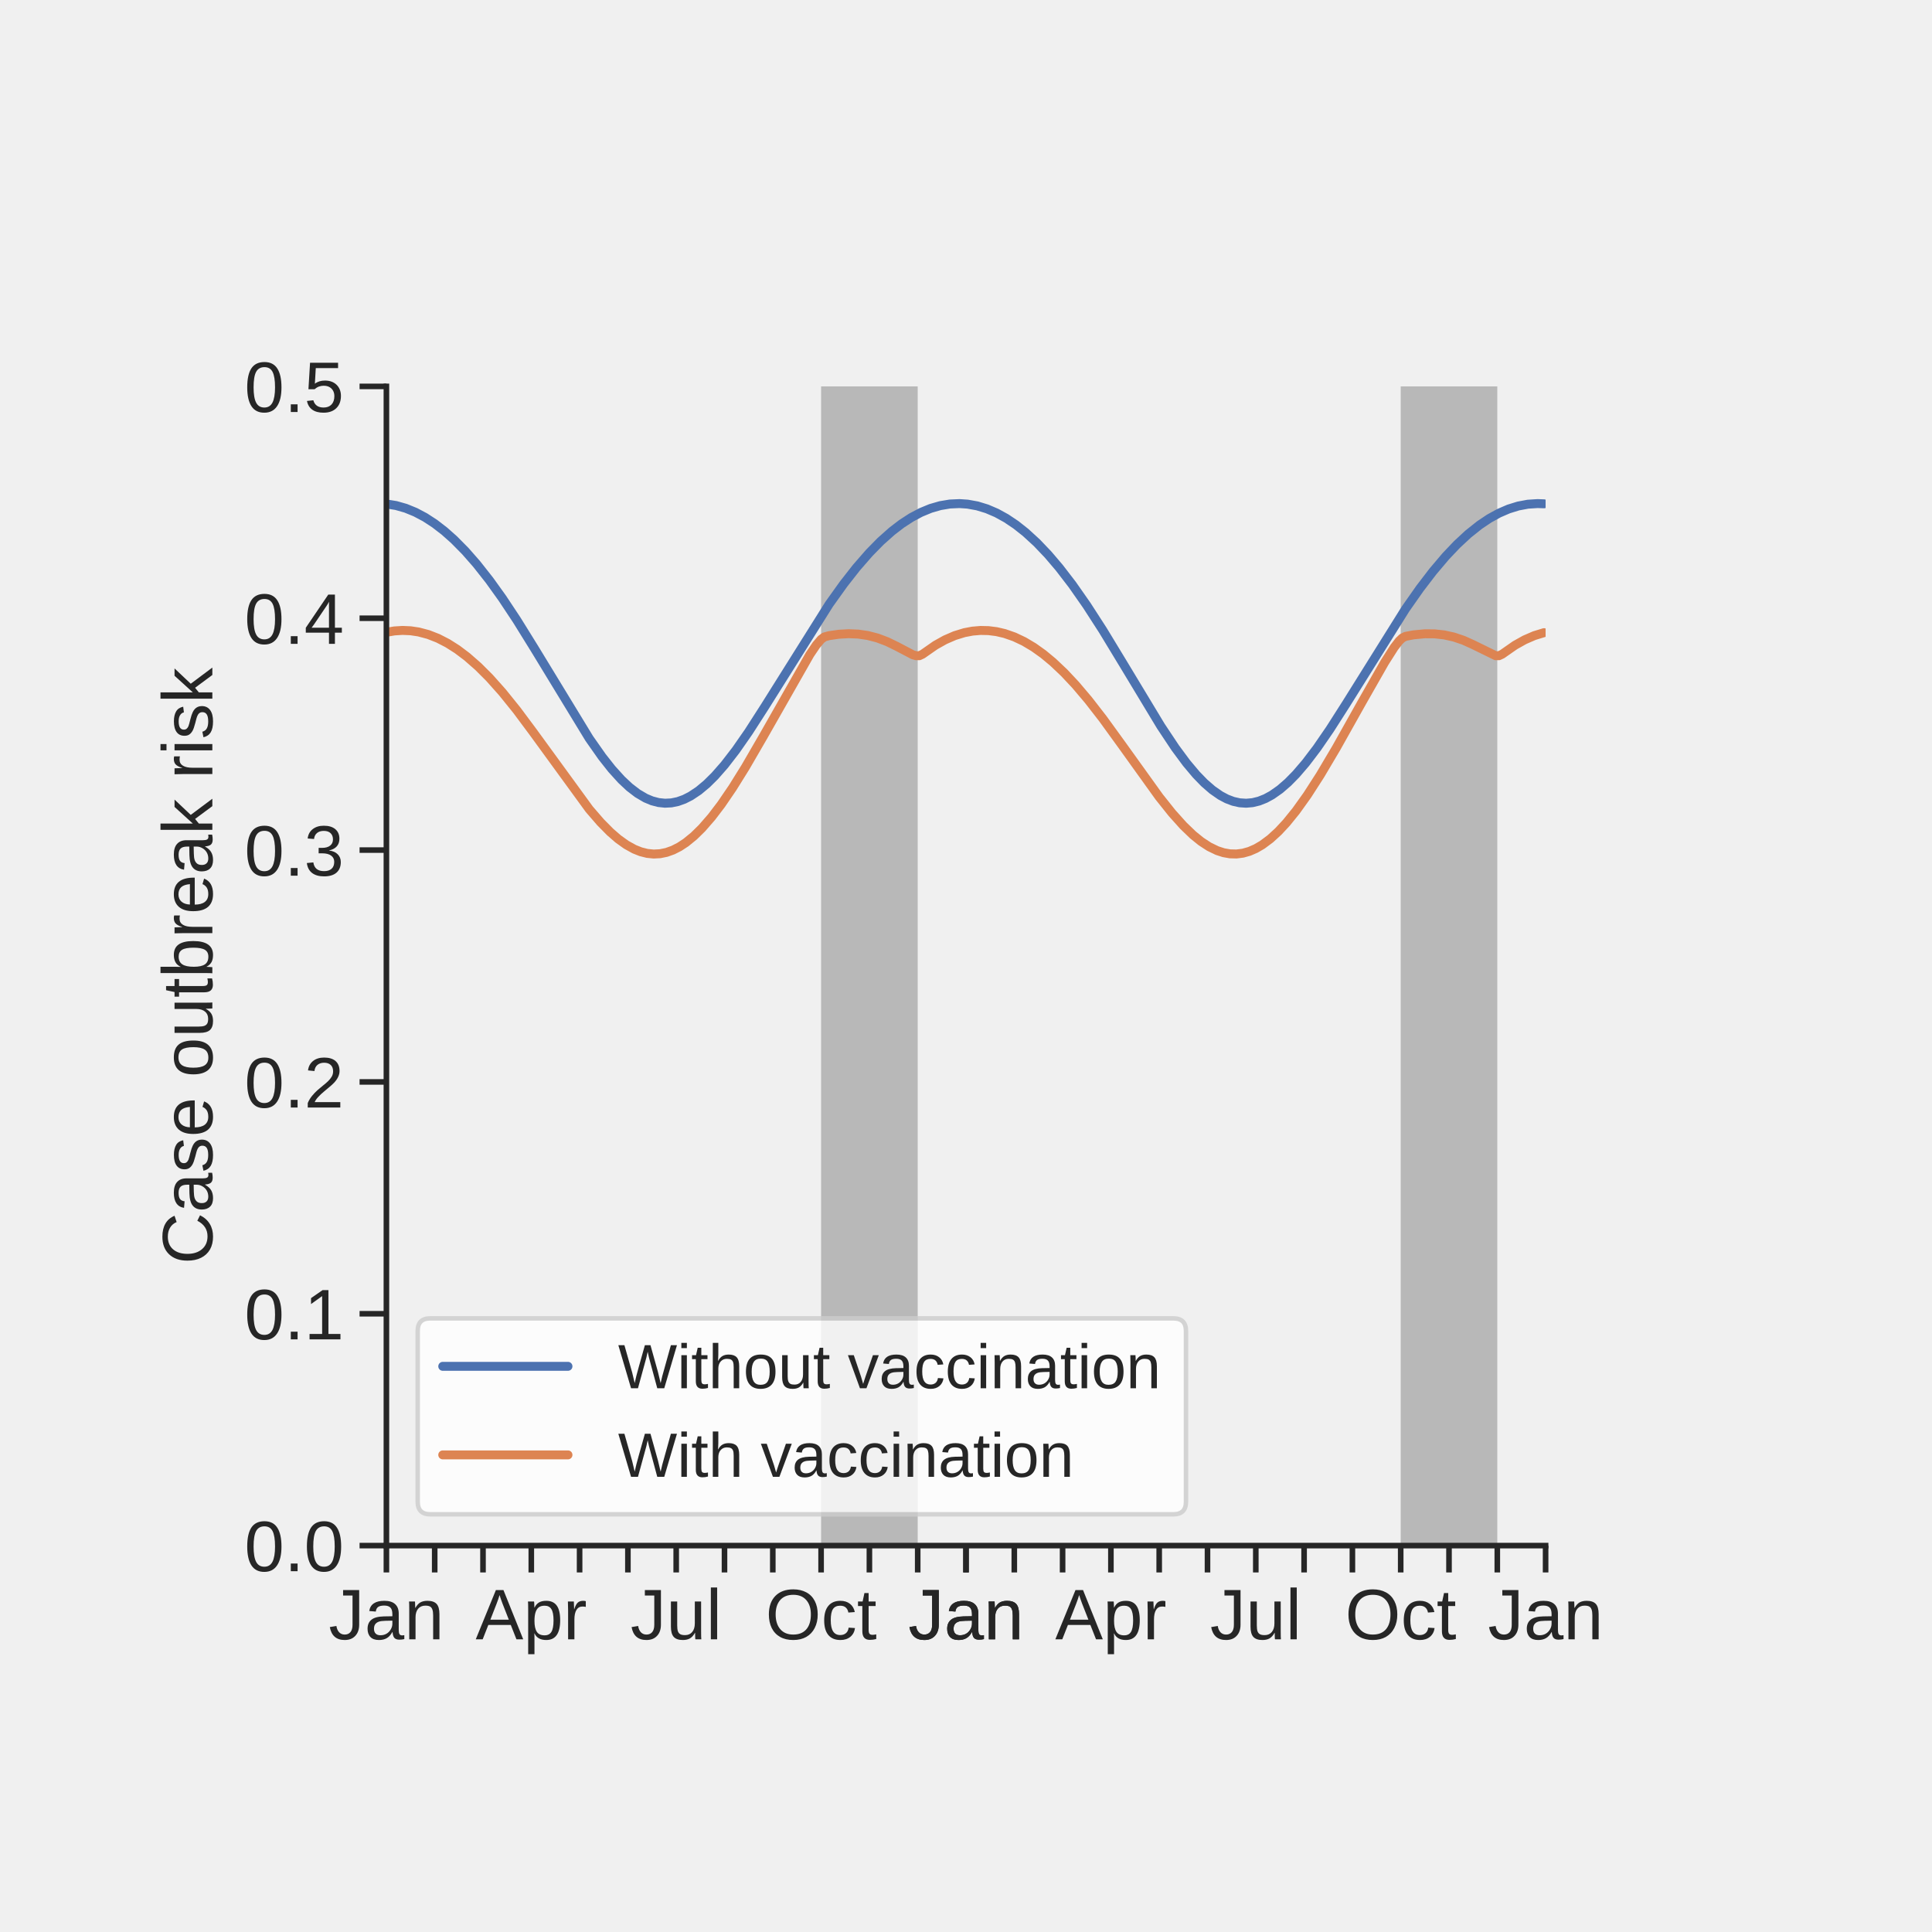
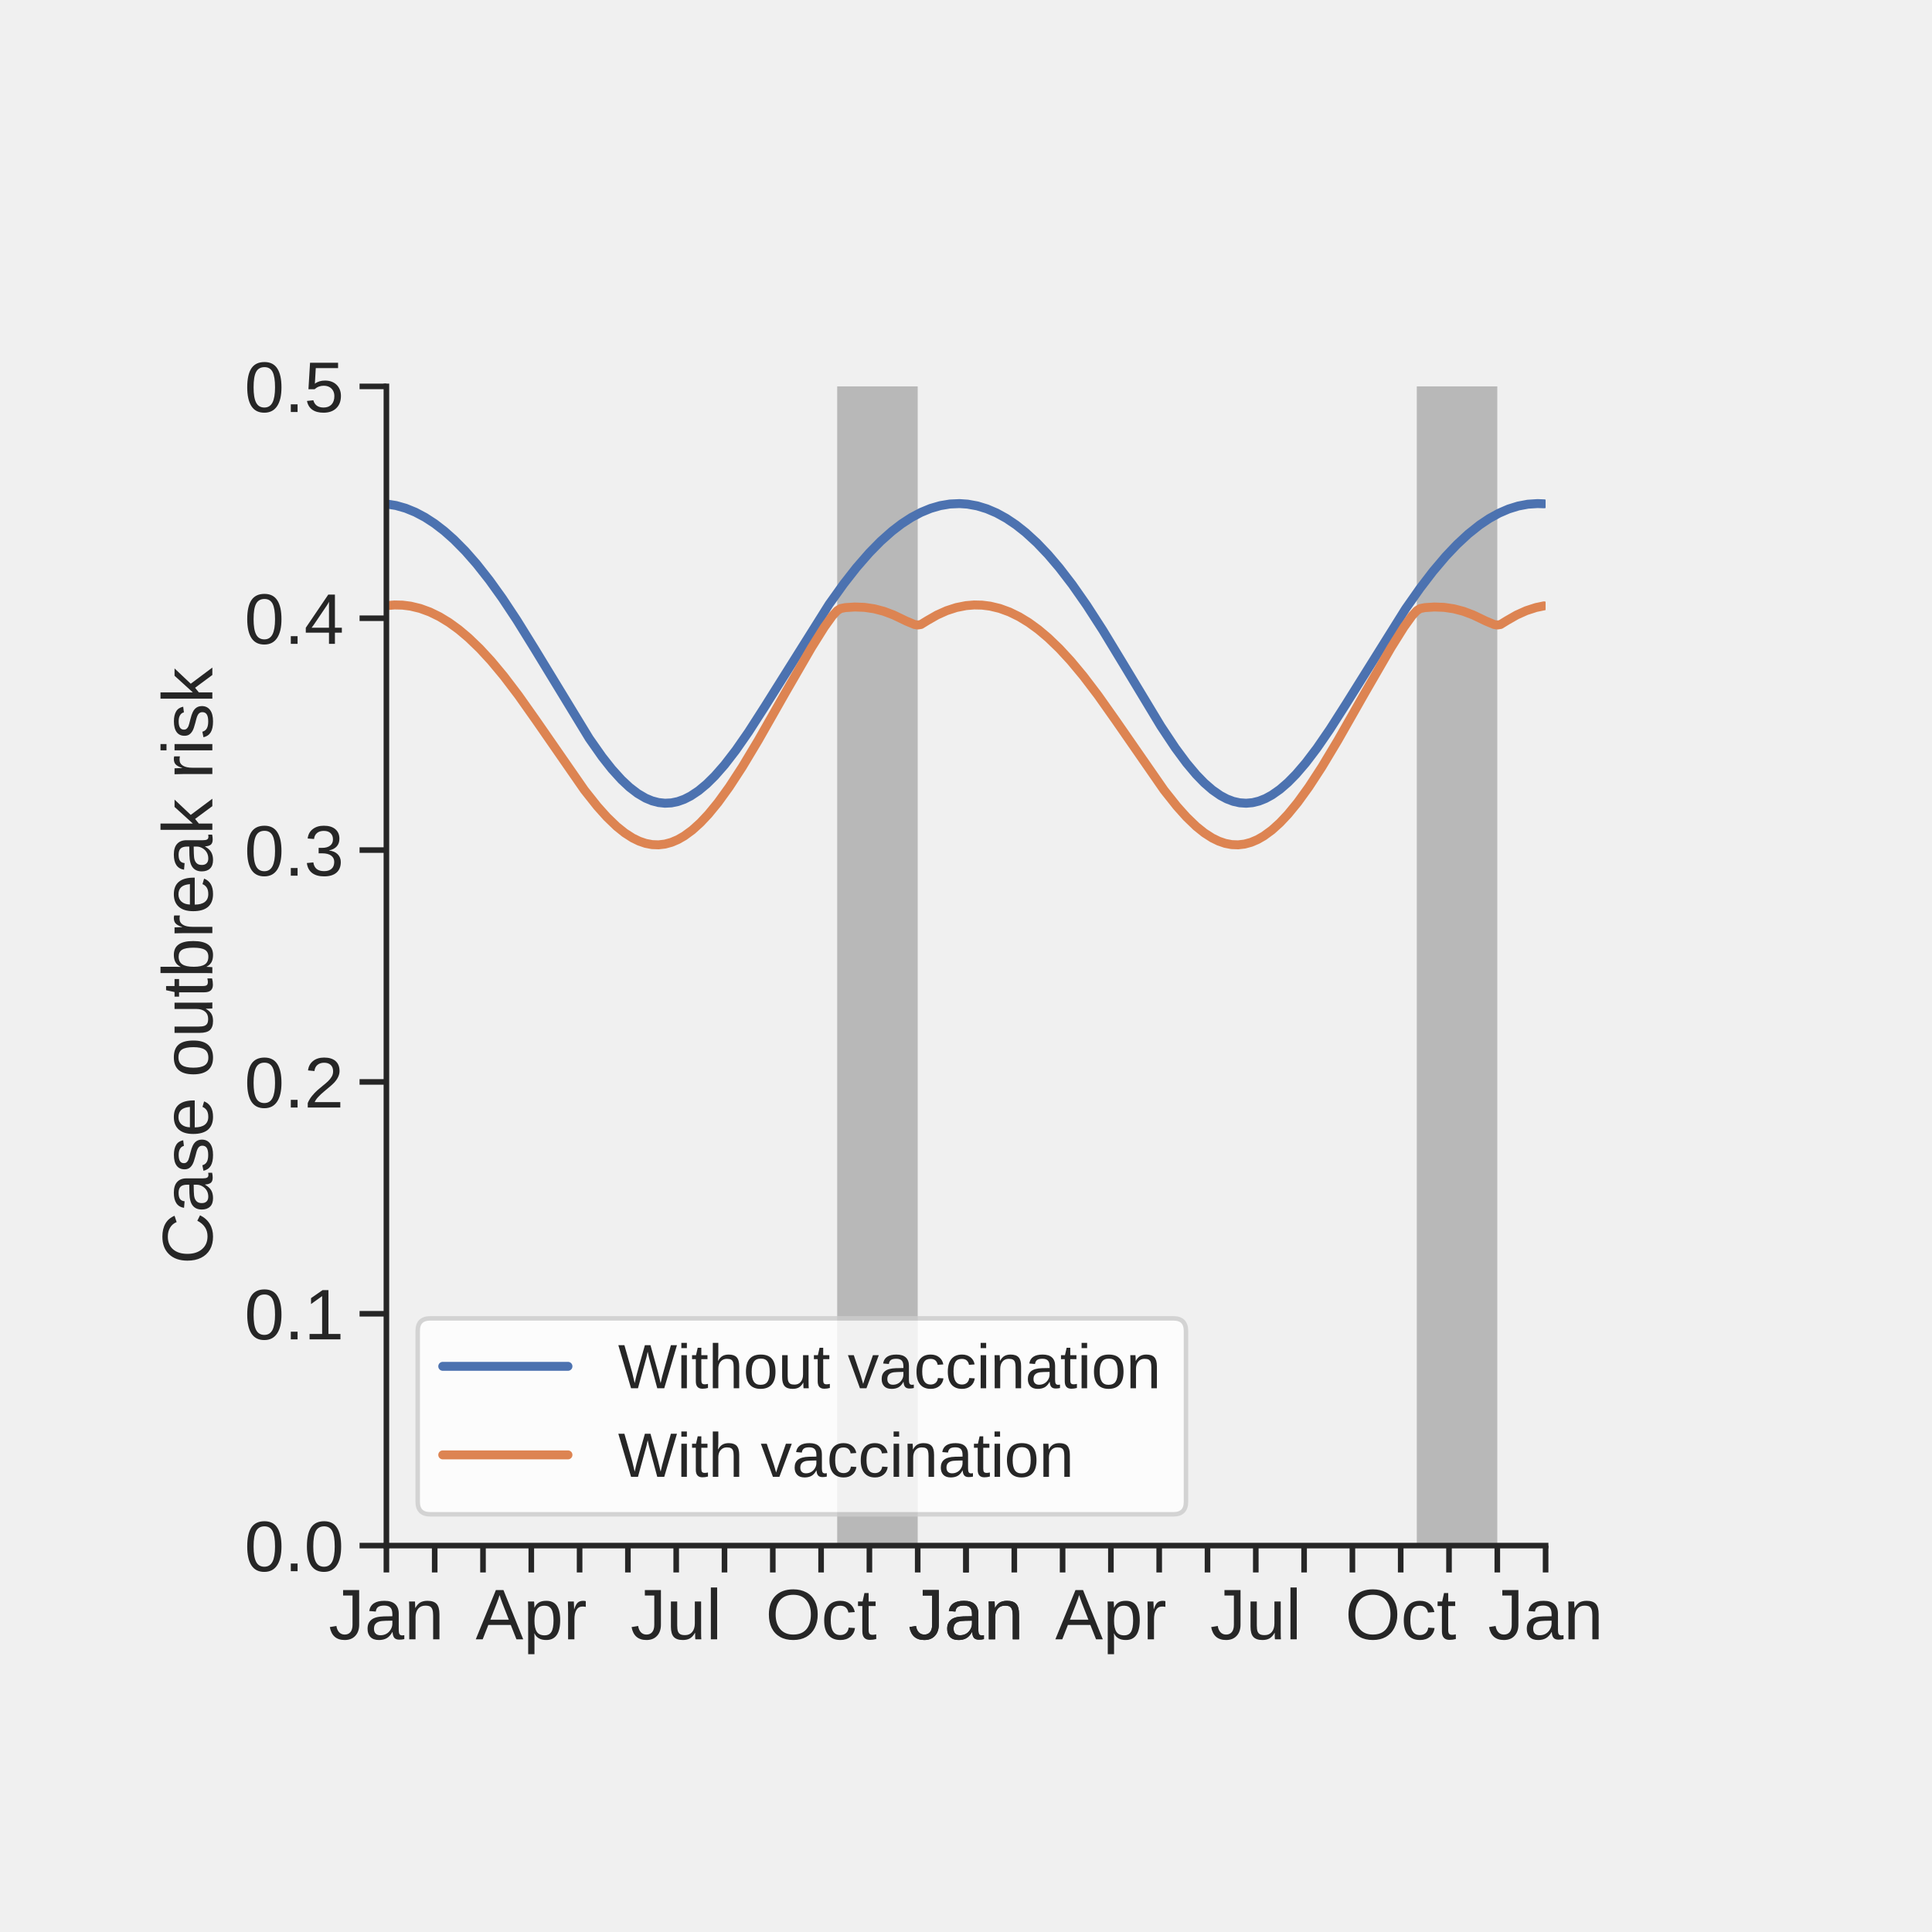
<svg xmlns="http://www.w3.org/2000/svg" xmlns:xlink="http://www.w3.org/1999/xlink" width="432pt" height="432pt" viewBox="0 0 432 432" version="1.1">
  <defs>
    <style type="text/css">*{stroke-linejoin: round; stroke-linecap: butt}</style>
  </defs>
  <g id="figure_1">
    <g id="patch_1">
      <path d="M 0 432  L 432 432  L 432 0  L 0 0  L 0 432  z " style="fill: none" />
    </g>
    <g id="axes_1">
      <g id="patch_2">
        <path d="M 86.4 345.6  L 345.6 345.6  L 345.6 86.4  L 86.4 86.4  L 86.4 345.6  z " style="fill: none" />
      </g>
      <g id="matplotlib.axis_1">
        <g id="xtick_1">
          <g id="line2d_1">
            <defs>
-               <path id="m3d1c2bac32" d="M 0 0  L 0 6  " style="stroke: #262626; stroke-width: 1.25" />
+               <path id="m17cc0b61b6" d="M 0 0  L 0 6  " style="stroke: #262626; stroke-width: 1.25" />
            </defs>
            <g>
-               <use xlink:href="#m3d1c2bac32" x="86.4" y="345.6" style="fill: #262626; stroke: #262626; stroke-width: 1.25" />
+               <use xlink:href="#m17cc0b61b6" x="86.4" y="345.6" style="fill: #262626; stroke: #262626; stroke-width: 1.25" />
            </g>
          </g>
          <g id="text_1">
            <text style="fill: #262626; font: 16px 'Arial', 'DejaVu Sans', 'Liberation Sans', 'Bitstream Vera Sans', sans-serif; text-anchor: middle" x="86.4" y="366.553" transform="rotate(-0 86.4 366.5525)">Jan</text>
          </g>
        </g>
        <g id="xtick_2">
          <g id="line2d_2">
            <g>
-               <use xlink:href="#m3d1c2bac32" x="97.2" y="345.6" style="fill: #262626; stroke: #262626; stroke-width: 1.25" />
+               <use xlink:href="#m17cc0b61b6" x="97.2" y="345.6" style="fill: #262626; stroke: #262626; stroke-width: 1.25" />
            </g>
          </g>
        </g>
        <g id="xtick_3">
          <g id="line2d_3">
            <g>
-               <use xlink:href="#m3d1c2bac32" x="108" y="345.6" style="fill: #262626; stroke: #262626; stroke-width: 1.25" />
+               <use xlink:href="#m17cc0b61b6" x="108" y="345.6" style="fill: #262626; stroke: #262626; stroke-width: 1.25" />
            </g>
          </g>
        </g>
        <g id="xtick_4">
          <g id="line2d_4">
            <g>
-               <use xlink:href="#m3d1c2bac32" x="118.8" y="345.6" style="fill: #262626; stroke: #262626; stroke-width: 1.25" />
+               <use xlink:href="#m17cc0b61b6" x="118.8" y="345.6" style="fill: #262626; stroke: #262626; stroke-width: 1.25" />
            </g>
          </g>
          <g id="text_2">
            <text style="fill: #262626; font: 16px 'Arial', 'DejaVu Sans', 'Liberation Sans', 'Bitstream Vera Sans', sans-serif; text-anchor: middle" x="118.8" y="366.553" transform="rotate(-0 118.8 366.5525)">Apr</text>
          </g>
        </g>
        <g id="xtick_5">
          <g id="line2d_5">
            <g>
-               <use xlink:href="#m3d1c2bac32" x="129.6" y="345.6" style="fill: #262626; stroke: #262626; stroke-width: 1.25" />
+               <use xlink:href="#m17cc0b61b6" x="129.6" y="345.6" style="fill: #262626; stroke: #262626; stroke-width: 1.25" />
            </g>
          </g>
        </g>
        <g id="xtick_6">
          <g id="line2d_6">
            <g>
-               <use xlink:href="#m3d1c2bac32" x="140.4" y="345.6" style="fill: #262626; stroke: #262626; stroke-width: 1.25" />
+               <use xlink:href="#m17cc0b61b6" x="140.4" y="345.6" style="fill: #262626; stroke: #262626; stroke-width: 1.25" />
            </g>
          </g>
        </g>
        <g id="xtick_7">
          <g id="line2d_7">
            <g>
-               <use xlink:href="#m3d1c2bac32" x="151.2" y="345.6" style="fill: #262626; stroke: #262626; stroke-width: 1.25" />
+               <use xlink:href="#m17cc0b61b6" x="151.2" y="345.6" style="fill: #262626; stroke: #262626; stroke-width: 1.25" />
            </g>
          </g>
          <g id="text_3">
            <text style="fill: #262626; font: 16px 'Arial', 'DejaVu Sans', 'Liberation Sans', 'Bitstream Vera Sans', sans-serif; text-anchor: middle" x="151.2" y="366.553" transform="rotate(-0 151.2 366.5525)">Jul</text>
          </g>
        </g>
        <g id="xtick_8">
          <g id="line2d_8">
            <g>
-               <use xlink:href="#m3d1c2bac32" x="162" y="345.6" style="fill: #262626; stroke: #262626; stroke-width: 1.25" />
+               <use xlink:href="#m17cc0b61b6" x="162" y="345.6" style="fill: #262626; stroke: #262626; stroke-width: 1.25" />
            </g>
          </g>
        </g>
        <g id="xtick_9">
          <g id="line2d_9">
            <g>
-               <use xlink:href="#m3d1c2bac32" x="172.8" y="345.6" style="fill: #262626; stroke: #262626; stroke-width: 1.25" />
+               <use xlink:href="#m17cc0b61b6" x="172.8" y="345.6" style="fill: #262626; stroke: #262626; stroke-width: 1.25" />
            </g>
          </g>
        </g>
        <g id="xtick_10">
          <g id="line2d_10">
            <g>
-               <use xlink:href="#m3d1c2bac32" x="183.6" y="345.6" style="fill: #262626; stroke: #262626; stroke-width: 1.25" />
+               <use xlink:href="#m17cc0b61b6" x="183.6" y="345.6" style="fill: #262626; stroke: #262626; stroke-width: 1.25" />
            </g>
          </g>
          <g id="text_4">
            <text style="fill: #262626; font: 16px 'Arial', 'DejaVu Sans', 'Liberation Sans', 'Bitstream Vera Sans', sans-serif; text-anchor: middle" x="183.6" y="366.553" transform="rotate(-0 183.6 366.5525)">Oct</text>
          </g>
        </g>
        <g id="xtick_11">
          <g id="line2d_11">
            <g>
-               <use xlink:href="#m3d1c2bac32" x="194.4" y="345.6" style="fill: #262626; stroke: #262626; stroke-width: 1.25" />
+               <use xlink:href="#m17cc0b61b6" x="194.4" y="345.6" style="fill: #262626; stroke: #262626; stroke-width: 1.25" />
            </g>
          </g>
        </g>
        <g id="xtick_12">
          <g id="line2d_12">
            <g>
-               <use xlink:href="#m3d1c2bac32" x="205.2" y="345.6" style="fill: #262626; stroke: #262626; stroke-width: 1.25" />
+               <use xlink:href="#m17cc0b61b6" x="205.2" y="345.6" style="fill: #262626; stroke: #262626; stroke-width: 1.25" />
            </g>
          </g>
        </g>
        <g id="xtick_13">
          <g id="line2d_13">
            <g>
-               <use xlink:href="#m3d1c2bac32" x="216" y="345.6" style="fill: #262626; stroke: #262626; stroke-width: 1.25" />
+               <use xlink:href="#m17cc0b61b6" x="216" y="345.6" style="fill: #262626; stroke: #262626; stroke-width: 1.25" />
            </g>
          </g>
          <g id="text_5">
            <text style="fill: #262626; font: 16px 'Arial', 'DejaVu Sans', 'Liberation Sans', 'Bitstream Vera Sans', sans-serif; text-anchor: middle" x="216" y="366.553" transform="rotate(-0 216 366.5525)">Jan</text>
          </g>
        </g>
        <g id="xtick_14">
          <g id="line2d_14">
            <g>
-               <use xlink:href="#m3d1c2bac32" x="216" y="345.6" style="fill: #262626; stroke: #262626; stroke-width: 1.25" />
+               <use xlink:href="#m17cc0b61b6" x="216" y="345.6" style="fill: #262626; stroke: #262626; stroke-width: 1.25" />
            </g>
          </g>
          <g id="text_6">
            <text style="fill: #262626; font: 16px 'Arial', 'DejaVu Sans', 'Liberation Sans', 'Bitstream Vera Sans', sans-serif; text-anchor: middle" x="216" y="366.553" transform="rotate(-0 216 366.5525)">Jan</text>
          </g>
        </g>
        <g id="xtick_15">
          <g id="line2d_15">
            <g>
-               <use xlink:href="#m3d1c2bac32" x="226.8" y="345.6" style="fill: #262626; stroke: #262626; stroke-width: 1.25" />
+               <use xlink:href="#m17cc0b61b6" x="226.8" y="345.6" style="fill: #262626; stroke: #262626; stroke-width: 1.25" />
            </g>
          </g>
        </g>
        <g id="xtick_16">
          <g id="line2d_16">
            <g>
-               <use xlink:href="#m3d1c2bac32" x="237.6" y="345.6" style="fill: #262626; stroke: #262626; stroke-width: 1.25" />
+               <use xlink:href="#m17cc0b61b6" x="237.6" y="345.6" style="fill: #262626; stroke: #262626; stroke-width: 1.25" />
            </g>
          </g>
        </g>
        <g id="xtick_17">
          <g id="line2d_17">
            <g>
-               <use xlink:href="#m3d1c2bac32" x="248.4" y="345.6" style="fill: #262626; stroke: #262626; stroke-width: 1.25" />
+               <use xlink:href="#m17cc0b61b6" x="248.4" y="345.6" style="fill: #262626; stroke: #262626; stroke-width: 1.25" />
            </g>
          </g>
          <g id="text_7">
            <text style="fill: #262626; font: 16px 'Arial', 'DejaVu Sans', 'Liberation Sans', 'Bitstream Vera Sans', sans-serif; text-anchor: middle" x="248.4" y="366.553" transform="rotate(-0 248.4 366.5525)">Apr</text>
          </g>
        </g>
        <g id="xtick_18">
          <g id="line2d_18">
            <g>
-               <use xlink:href="#m3d1c2bac32" x="259.2" y="345.6" style="fill: #262626; stroke: #262626; stroke-width: 1.25" />
+               <use xlink:href="#m17cc0b61b6" x="259.2" y="345.6" style="fill: #262626; stroke: #262626; stroke-width: 1.25" />
            </g>
          </g>
        </g>
        <g id="xtick_19">
          <g id="line2d_19">
            <g>
-               <use xlink:href="#m3d1c2bac32" x="270" y="345.6" style="fill: #262626; stroke: #262626; stroke-width: 1.25" />
+               <use xlink:href="#m17cc0b61b6" x="270" y="345.6" style="fill: #262626; stroke: #262626; stroke-width: 1.25" />
            </g>
          </g>
        </g>
        <g id="xtick_20">
          <g id="line2d_20">
            <g>
-               <use xlink:href="#m3d1c2bac32" x="280.8" y="345.6" style="fill: #262626; stroke: #262626; stroke-width: 1.25" />
+               <use xlink:href="#m17cc0b61b6" x="280.8" y="345.6" style="fill: #262626; stroke: #262626; stroke-width: 1.25" />
            </g>
          </g>
          <g id="text_8">
            <text style="fill: #262626; font: 16px 'Arial', 'DejaVu Sans', 'Liberation Sans', 'Bitstream Vera Sans', sans-serif; text-anchor: middle" x="280.8" y="366.553" transform="rotate(-0 280.8 366.5525)">Jul</text>
          </g>
        </g>
        <g id="xtick_21">
          <g id="line2d_21">
            <g>
-               <use xlink:href="#m3d1c2bac32" x="291.6" y="345.6" style="fill: #262626; stroke: #262626; stroke-width: 1.25" />
+               <use xlink:href="#m17cc0b61b6" x="291.6" y="345.6" style="fill: #262626; stroke: #262626; stroke-width: 1.25" />
            </g>
          </g>
        </g>
        <g id="xtick_22">
          <g id="line2d_22">
            <g>
-               <use xlink:href="#m3d1c2bac32" x="302.4" y="345.6" style="fill: #262626; stroke: #262626; stroke-width: 1.25" />
+               <use xlink:href="#m17cc0b61b6" x="302.4" y="345.6" style="fill: #262626; stroke: #262626; stroke-width: 1.25" />
            </g>
          </g>
        </g>
        <g id="xtick_23">
          <g id="line2d_23">
            <g>
-               <use xlink:href="#m3d1c2bac32" x="313.2" y="345.6" style="fill: #262626; stroke: #262626; stroke-width: 1.25" />
+               <use xlink:href="#m17cc0b61b6" x="313.2" y="345.6" style="fill: #262626; stroke: #262626; stroke-width: 1.25" />
            </g>
          </g>
          <g id="text_9">
            <text style="fill: #262626; font: 16px 'Arial', 'DejaVu Sans', 'Liberation Sans', 'Bitstream Vera Sans', sans-serif; text-anchor: middle" x="313.2" y="366.553" transform="rotate(-0 313.2 366.5525)">Oct</text>
          </g>
        </g>
        <g id="xtick_24">
          <g id="line2d_24">
            <g>
-               <use xlink:href="#m3d1c2bac32" x="324" y="345.6" style="fill: #262626; stroke: #262626; stroke-width: 1.25" />
+               <use xlink:href="#m17cc0b61b6" x="324" y="345.6" style="fill: #262626; stroke: #262626; stroke-width: 1.25" />
            </g>
          </g>
        </g>
        <g id="xtick_25">
          <g id="line2d_25">
            <g>
-               <use xlink:href="#m3d1c2bac32" x="334.8" y="345.6" style="fill: #262626; stroke: #262626; stroke-width: 1.25" />
+               <use xlink:href="#m17cc0b61b6" x="334.8" y="345.6" style="fill: #262626; stroke: #262626; stroke-width: 1.25" />
            </g>
          </g>
        </g>
        <g id="xtick_26">
          <g id="line2d_26">
            <g>
-               <use xlink:href="#m3d1c2bac32" x="345.6" y="345.6" style="fill: #262626; stroke: #262626; stroke-width: 1.25" />
+               <use xlink:href="#m17cc0b61b6" x="345.6" y="345.6" style="fill: #262626; stroke: #262626; stroke-width: 1.25" />
            </g>
          </g>
          <g id="text_10">
            <text style="fill: #262626; font: 16px 'Arial', 'DejaVu Sans', 'Liberation Sans', 'Bitstream Vera Sans', sans-serif; text-anchor: middle" x="345.6" y="366.553" transform="rotate(-0 345.6 366.5525)">Jan</text>
          </g>
        </g>
        <g id="text_11">
          <text style="fill: #262626; font: 16px 'Arial', 'DejaVu Sans', 'Liberation Sans', 'Bitstream Vera Sans', sans-serif; text-anchor: middle" x="216" y="385.185" transform="rotate(-0 216 385.185)"> </text>
        </g>
      </g>
      <g id="matplotlib.axis_2">
        <g id="ytick_1">
          <g id="line2d_27">
            <defs>
-               <path id="m7ad1d64c98" d="M 0 0  L -6 0  " style="stroke: #262626; stroke-width: 1.25" />
+               <path id="mb13262157a" d="M 0 0  L -6 0  " style="stroke: #262626; stroke-width: 1.25" />
            </defs>
            <g>
-               <use xlink:href="#m7ad1d64c98" x="86.4" y="345.6" style="fill: #262626; stroke: #262626; stroke-width: 1.25" />
+               <use xlink:href="#mb13262157a" x="86.4" y="345.6" style="fill: #262626; stroke: #262626; stroke-width: 1.25" />
            </g>
          </g>
          <g id="text_12">
            <text style="fill: #262626; font: 16px 'Arial', 'DejaVu Sans', 'Liberation Sans', 'Bitstream Vera Sans', sans-serif; text-anchor: end" x="76.9" y="351.326" transform="rotate(-0 76.9 351.3263)">0.0</text>
          </g>
        </g>
        <g id="ytick_2">
          <g id="line2d_28">
            <g>
-               <use xlink:href="#m7ad1d64c98" x="86.4" y="293.76" style="fill: #262626; stroke: #262626; stroke-width: 1.25" />
+               <use xlink:href="#mb13262157a" x="86.4" y="293.76" style="fill: #262626; stroke: #262626; stroke-width: 1.25" />
            </g>
          </g>
          <g id="text_13">
            <text style="fill: #262626; font: 16px 'Arial', 'DejaVu Sans', 'Liberation Sans', 'Bitstream Vera Sans', sans-serif; text-anchor: end" x="76.9" y="299.486" transform="rotate(-0 76.9 299.4862)">0.1</text>
          </g>
        </g>
        <g id="ytick_3">
          <g id="line2d_29">
            <g>
-               <use xlink:href="#m7ad1d64c98" x="86.4" y="241.92" style="fill: #262626; stroke: #262626; stroke-width: 1.25" />
+               <use xlink:href="#mb13262157a" x="86.4" y="241.92" style="fill: #262626; stroke: #262626; stroke-width: 1.25" />
            </g>
          </g>
          <g id="text_14">
            <text style="fill: #262626; font: 16px 'Arial', 'DejaVu Sans', 'Liberation Sans', 'Bitstream Vera Sans', sans-serif; text-anchor: end" x="76.9" y="247.646" transform="rotate(-0 76.9 247.6463)">0.2</text>
          </g>
        </g>
        <g id="ytick_4">
          <g id="line2d_30">
            <g>
-               <use xlink:href="#m7ad1d64c98" x="86.4" y="190.08" style="fill: #262626; stroke: #262626; stroke-width: 1.25" />
+               <use xlink:href="#mb13262157a" x="86.4" y="190.08" style="fill: #262626; stroke: #262626; stroke-width: 1.25" />
            </g>
          </g>
          <g id="text_15">
            <text style="fill: #262626; font: 16px 'Arial', 'DejaVu Sans', 'Liberation Sans', 'Bitstream Vera Sans', sans-serif; text-anchor: end" x="76.9" y="195.806" transform="rotate(-0 76.9 195.8063)">0.3</text>
          </g>
        </g>
        <g id="ytick_5">
          <g id="line2d_31">
            <g>
-               <use xlink:href="#m7ad1d64c98" x="86.4" y="138.24" style="fill: #262626; stroke: #262626; stroke-width: 1.25" />
+               <use xlink:href="#mb13262157a" x="86.4" y="138.24" style="fill: #262626; stroke: #262626; stroke-width: 1.25" />
            </g>
          </g>
          <g id="text_16">
            <text style="fill: #262626; font: 16px 'Arial', 'DejaVu Sans', 'Liberation Sans', 'Bitstream Vera Sans', sans-serif; text-anchor: end" x="76.9" y="143.966" transform="rotate(-0 76.9 143.9663)">0.4</text>
          </g>
        </g>
        <g id="ytick_6">
          <g id="line2d_32">
            <g>
-               <use xlink:href="#m7ad1d64c98" x="86.4" y="86.4" style="fill: #262626; stroke: #262626; stroke-width: 1.25" />
+               <use xlink:href="#mb13262157a" x="86.4" y="86.4" style="fill: #262626; stroke: #262626; stroke-width: 1.25" />
            </g>
          </g>
          <g id="text_17">
            <text style="fill: #262626; font: 16px 'Arial', 'DejaVu Sans', 'Liberation Sans', 'Bitstream Vera Sans', sans-serif; text-anchor: end" x="76.9" y="92.126" transform="rotate(-0 76.9 92.12625)">0.5</text>
          </g>
        </g>
        <g id="text_18">
          <text style="fill: #262626; font: 16px 'Arial', 'DejaVu Sans', 'Liberation Sans', 'Bitstream Vera Sans', sans-serif; text-anchor: middle" x="47.48" y="216" transform="rotate(-90 47.48 216)">Case outbreak risk</text>
        </g>
      </g>
      <g id="PolyCollection_1">
        <defs>
-           <path id="m4694214085" d="M 205.2 -86.4  L 183.6 -86.4  L 183.6 -345.6  L 205.2 -345.6  L 205.2 -345.6  L 205.2 -86.4  z " />
+           <path id="m99ee9ef6b7" d="M 205.2 -86.4  L 187.2 -86.4  L 187.2 -345.6  L 205.2 -345.6  L 205.2 -345.6  L 205.2 -86.4  z " />
        </defs>
-         <g clip-path="url(#p7107554027)">
-           <use xlink:href="#m4694214085" x="0" y="432" style="fill: #808080; fill-opacity: 0.5" />
+         <g clip-path="url(#pfcde716602)">
+           <use xlink:href="#m99ee9ef6b7" x="0" y="432" style="fill: #808080; fill-opacity: 0.5" />
        </g>
      </g>
      <g id="PolyCollection_2">
        <defs>
-           <path id="mf2917c0e5d" d="M 334.8 -86.4  L 313.2 -86.4  L 313.2 -345.6  L 334.8 -345.6  L 334.8 -345.6  L 334.8 -86.4  z " />
+           <path id="meae044b2a5" d="M 334.8 -86.4  L 316.8 -86.4  L 316.8 -345.6  L 334.8 -345.6  L 334.8 -345.6  L 334.8 -86.4  z " />
        </defs>
-         <g clip-path="url(#p7107554027)">
-           <use xlink:href="#mf2917c0e5d" x="0" y="432" style="fill: #808080; fill-opacity: 0.5" />
+         <g clip-path="url(#pfcde716602)">
+           <use xlink:href="#meae044b2a5" x="0" y="432" style="fill: #808080; fill-opacity: 0.5" />
        </g>
      </g>
      <g id="line2d_33">
-         <path d="M 86.4 112.687  L 88.56 113.036  L 90.72 113.651  L 92.88 114.533  L 95.04 115.678  L 97.2 117.085  L 99.36 118.751  L 101.52 120.669  L 104.04 123.219  L 106.56 126.091  L 109.44 129.744  L 112.32 133.758  L 115.56 138.648  L 119.52 145.034  L 131.76 165.124  L 134.64 169.223  L 136.8 171.961  L 138.96 174.347  L 140.76 176.032  L 142.56 177.412  L 144.36 178.469  L 145.8 179.07  L 147.24 179.449  L 148.68 179.602  L 150.12 179.529  L 151.56 179.232  L 153 178.715  L 154.44 177.985  L 156.24 176.784  L 158.04 175.282  L 159.84 173.502  L 162 171.039  L 164.52 167.775  L 167.4 163.636  L 171 158.032  L 185.4 135.1  L 188.64 130.572  L 191.52 126.897  L 194.4 123.593  L 196.92 121.029  L 199.44 118.787  L 201.6 117.13  L 203.76 115.725  L 205.92 114.577  L 208.08 113.687  L 210.24 113.061  L 212.4 112.699  L 214.56 112.603  L 216.36 112.727  L 218.52 113.12  L 220.68 113.78  L 222.84 114.705  L 225 115.895  L 227.16 117.345  L 229.32 119.053  L 231.84 121.364  L 234.36 124.007  L 236.88 126.968  L 239.76 130.715  L 243 135.348  L 246.6 140.926  L 251.28 148.64  L 259.56 162.357  L 262.8 167.231  L 265.32 170.633  L 267.48 173.201  L 269.28 175.056  L 271.08 176.621  L 272.88 177.875  L 274.32 178.64  L 275.76 179.186  L 277.2 179.508  L 278.64 179.605  L 280.08 179.476  L 281.52 179.124  L 282.96 178.553  L 284.4 177.77  L 286.2 176.507  L 288 174.947  L 289.8 173.115  L 291.96 170.596  L 294.48 167.279  L 297.36 163.093  L 300.96 157.454  L 314.28 136.156  L 317.52 131.544  L 320.4 127.783  L 323.28 124.382  L 325.8 121.729  L 328.32 119.394  L 330.84 117.389  L 333 115.942  L 335.16 114.75  L 337.32 113.817  L 339.48 113.147  L 341.64 112.741  L 343.8 112.601  L 345.24 112.655  L 345.24 112.655  " clip-path="url(#p7107554027)" style="fill: none; stroke: #4c72b0; stroke-width: 2; stroke-linecap: round" />
+         <path d="M 86.4 112.687  L 88.56 113.036  L 90.72 113.651  L 92.88 114.533  L 95.04 115.678  L 97.2 117.085  L 99.36 118.751  L 101.52 120.669  L 104.04 123.219  L 106.56 126.091  L 109.44 129.744  L 112.32 133.758  L 115.56 138.648  L 119.52 145.034  L 131.76 165.124  L 134.64 169.223  L 136.8 171.961  L 138.96 174.347  L 140.76 176.032  L 142.56 177.412  L 144.36 178.469  L 145.8 179.07  L 147.24 179.449  L 148.68 179.602  L 150.12 179.529  L 151.56 179.232  L 153 178.715  L 154.44 177.985  L 156.24 176.784  L 158.04 175.282  L 159.84 173.502  L 162 171.039  L 164.52 167.775  L 167.4 163.636  L 171 158.032  L 185.4 135.1  L 188.64 130.572  L 191.52 126.897  L 194.4 123.593  L 196.92 121.029  L 199.44 118.787  L 201.6 117.13  L 203.76 115.725  L 205.92 114.577  L 208.08 113.687  L 210.24 113.061  L 212.4 112.699  L 214.56 112.603  L 216.36 112.727  L 218.52 113.12  L 220.68 113.78  L 222.84 114.705  L 225 115.895  L 227.16 117.345  L 229.32 119.053  L 231.84 121.364  L 234.36 124.007  L 236.88 126.968  L 239.76 130.715  L 243 135.348  L 246.6 140.926  L 251.28 148.64  L 259.56 162.357  L 262.8 167.231  L 265.32 170.633  L 267.48 173.201  L 269.28 175.056  L 271.08 176.621  L 272.88 177.875  L 274.32 178.64  L 275.76 179.186  L 277.2 179.508  L 278.64 179.605  L 280.08 179.476  L 281.52 179.124  L 282.96 178.553  L 284.4 177.77  L 286.2 176.507  L 288 174.947  L 289.8 173.115  L 291.96 170.596  L 294.48 167.279  L 297.36 163.093  L 300.96 157.454  L 314.28 136.156  L 317.52 131.544  L 320.4 127.783  L 323.28 124.382  L 325.8 121.729  L 328.32 119.394  L 330.84 117.389  L 333 115.942  L 335.16 114.75  L 337.32 113.817  L 339.48 113.147  L 341.64 112.741  L 343.8 112.601  L 345.24 112.655  L 345.24 112.655  " clip-path="url(#pfcde716602)" style="fill: none; stroke: #4c72b0; stroke-width: 2; stroke-linecap: round" />
      </g>
      <g id="line2d_34">
-         <path d="M 86.4 141.381  L 88.2 141.076  L 90 140.962  L 91.8 141.04  L 93.6 141.308  L 95.76 141.88  L 97.92 142.723  L 100.08 143.833  L 102.24 145.204  L 104.4 146.83  L 106.92 149.036  L 109.44 151.554  L 112.32 154.784  L 115.56 158.802  L 119.16 163.637  L 131.76 180.941  L 134.28 183.856  L 136.44 186.042  L 138.24 187.602  L 140.04 188.892  L 141.84 189.889  L 143.28 190.46  L 144.72 190.821  L 146.16 190.966  L 147.6 190.892  L 149.04 190.597  L 150.48 190.082  L 151.92 189.35  L 153.36 188.406  L 155.16 186.941  L 156.96 185.176  L 159.12 182.693  L 161.28 179.856  L 163.8 176.163  L 166.68 171.54  L 170.64 164.709  L 181.08 146.365  L 182.52 144.235  L 183.6 142.967  L 184.32 142.428  L 185.4 142.132  L 187.56 141.818  L 189.72 141.696  L 191.88 141.783  L 194.04 142.099  L 196.2 142.659  L 198.36 143.472  L 200.52 144.524  L 204.12 146.413  L 204.84 146.618  L 205.56 146.622  L 206.28 146.283  L 209.16 144.276  L 211.32 143.066  L 213.48 142.128  L 215.64 141.465  L 217.44 141.122  L 219.24 140.97  L 221.04 141.009  L 222.84 141.239  L 224.64 141.659  L 226.8 142.412  L 228.96 143.433  L 231.12 144.718  L 233.28 146.26  L 235.44 148.051  L 237.96 150.438  L 240.48 153.125  L 243.36 156.524  L 246.6 160.697  L 250.92 166.661  L 259.2 178.197  L 262.08 181.809  L 264.6 184.62  L 266.76 186.697  L 268.56 188.152  L 270.36 189.328  L 272.16 190.2  L 273.6 190.667  L 275.04 190.921  L 276.48 190.957  L 277.92 190.772  L 279.36 190.367  L 280.8 189.742  L 282.24 188.904  L 284.04 187.564  L 285.84 185.917  L 287.64 183.982  L 289.8 181.316  L 292.32 177.791  L 295.2 173.316  L 298.8 167.239  L 304.56 156.972  L 309.6 148.126  L 311.76 144.733  L 312.84 143.343  L 313.56 142.655  L 314.28 142.293  L 316.08 141.951  L 318.6 141.714  L 320.76 141.729  L 322.92 141.967  L 325.08 142.444  L 327.24 143.173  L 329.4 144.15  L 334.44 146.618  L 335.16 146.622  L 335.88 146.283  L 338.76 144.276  L 340.92 143.066  L 343.08 142.128  L 345.24 141.465  L 345.24 141.465  " clip-path="url(#p7107554027)" style="fill: none; stroke: #dd8452; stroke-width: 2; stroke-linecap: round" />
+         <path d="M 86.4 135.419  L 88.2 135.269  L 90 135.308  L 91.8 135.534  L 93.96 136.054  L 96.12 136.843  L 98.28 137.897  L 100.44 139.213  L 102.6 140.785  L 104.76 142.606  L 107.28 145.031  L 109.8 147.761  L 112.68 151.22  L 115.92 155.481  L 119.88 161.087  L 130.68 176.665  L 133.56 180.294  L 135.72 182.705  L 137.88 184.786  L 139.68 186.232  L 141.48 187.387  L 142.92 188.087  L 144.36 188.578  L 145.8 188.854  L 147.24 188.909  L 148.68 188.742  L 150.12 188.353  L 151.56 187.745  L 153 186.922  L 154.8 185.602  L 156.6 183.976  L 158.4 182.064  L 160.56 179.428  L 163.08 175.943  L 165.96 171.522  L 169.56 165.523  L 175.68 154.765  L 181.44 144.816  L 184.32 140.22  L 186.12 137.717  L 187.2 136.559  L 187.92 136.082  L 189 135.865  L 191.16 135.726  L 193.32 135.809  L 195.48 136.127  L 197.64 136.693  L 199.8 137.507  L 202.68 138.885  L 204.48 139.637  L 205.2 139.759  L 205.92 139.639  L 207.36 138.753  L 209.52 137.517  L 211.68 136.547  L 213.84 135.848  L 216 135.419  L 217.8 135.269  L 219.6 135.308  L 221.4 135.534  L 223.56 136.054  L 225.72 136.843  L 227.88 137.897  L 230.04 139.213  L 232.2 140.785  L 234.36 142.606  L 236.88 145.031  L 239.4 147.761  L 242.28 151.22  L 245.52 155.481  L 249.48 161.087  L 260.28 176.665  L 263.16 180.294  L 265.32 182.705  L 267.48 184.786  L 269.28 186.232  L 271.08 187.387  L 272.52 188.087  L 273.96 188.578  L 275.4 188.854  L 276.84 188.909  L 278.28 188.742  L 279.72 188.353  L 281.16 187.745  L 282.6 186.922  L 284.4 185.602  L 286.2 183.976  L 288 182.064  L 290.16 179.428  L 292.68 175.943  L 295.56 171.522  L 299.16 165.523  L 305.28 154.765  L 311.04 144.816  L 313.92 140.22  L 315.72 137.717  L 316.8 136.559  L 317.52 136.082  L 318.6 135.865  L 320.76 135.726  L 322.92 135.809  L 325.08 136.127  L 327.24 136.693  L 329.4 137.507  L 332.28 138.885  L 334.08 139.637  L 334.8 139.759  L 335.52 139.639  L 336.96 138.753  L 339.12 137.517  L 341.28 136.547  L 343.44 135.848  L 345.24 135.472  L 345.24 135.472  " clip-path="url(#pfcde716602)" style="fill: none; stroke: #dd8452; stroke-width: 2; stroke-linecap: round" />
      </g>
      <g id="patch_3">
        <path d="M 86.4 345.6  L 86.4 86.4  " style="fill: none; stroke: #262626; stroke-width: 1.25; stroke-linejoin: miter; stroke-linecap: square" />
      </g>
      <g id="patch_4">
        <path d="M 86.4 345.6  L 345.6 345.6  " style="fill: none; stroke: #262626; stroke-width: 1.25; stroke-linejoin: miter; stroke-linecap: square" />
      </g>
      <g id="legend_1">
        <g id="patch_5">
          <path d="M 96.2 338.6  L 262.387 338.6  Q 265.187 338.6 265.187 335.8  L 265.187 297.593  Q 265.187 294.793 262.387 294.793  L 96.2 294.793  Q 93.4 294.793 93.4 297.593  L 93.4 335.8  Q 93.4 338.6 96.2 338.6  z " style="fill: #ffffff; opacity: 0.8; stroke: #cccccc; stroke-linejoin: miter" />
        </g>
        <g id="line2d_35">
          <path d="M 99 305.514  L 113 305.514  L 127 305.514  " style="fill: none; stroke: #4c72b0; stroke-width: 2; stroke-linecap: round" />
        </g>
        <g id="text_19">
          <text style="fill: #262626; font: 14px 'Arial', 'DejaVu Sans', 'Liberation Sans', 'Bitstream Vera Sans', sans-serif; text-anchor: start" x="138.2" y="310.414" transform="rotate(-0 138.2 310.4141)">Without vaccination</text>
        </g>
        <g id="line2d_36">
          <path d="M 99 325.317  L 113 325.317  L 127 325.317  " style="fill: none; stroke: #dd8452; stroke-width: 2; stroke-linecap: round" />
        </g>
        <g id="text_20">
          <text style="fill: #262626; font: 14px 'Arial', 'DejaVu Sans', 'Liberation Sans', 'Bitstream Vera Sans', sans-serif; text-anchor: start" x="138.2" y="330.217" transform="rotate(-0 138.2 330.2175)">With vaccination</text>
        </g>
      </g>
    </g>
  </g>
  <defs>
-     <clipPath id="p7107554027">
+     <clipPath id="pfcde716602">
      <rect x="86.4" y="86.4" width="259.2" height="259.2" />
    </clipPath>
  </defs>
</svg>
